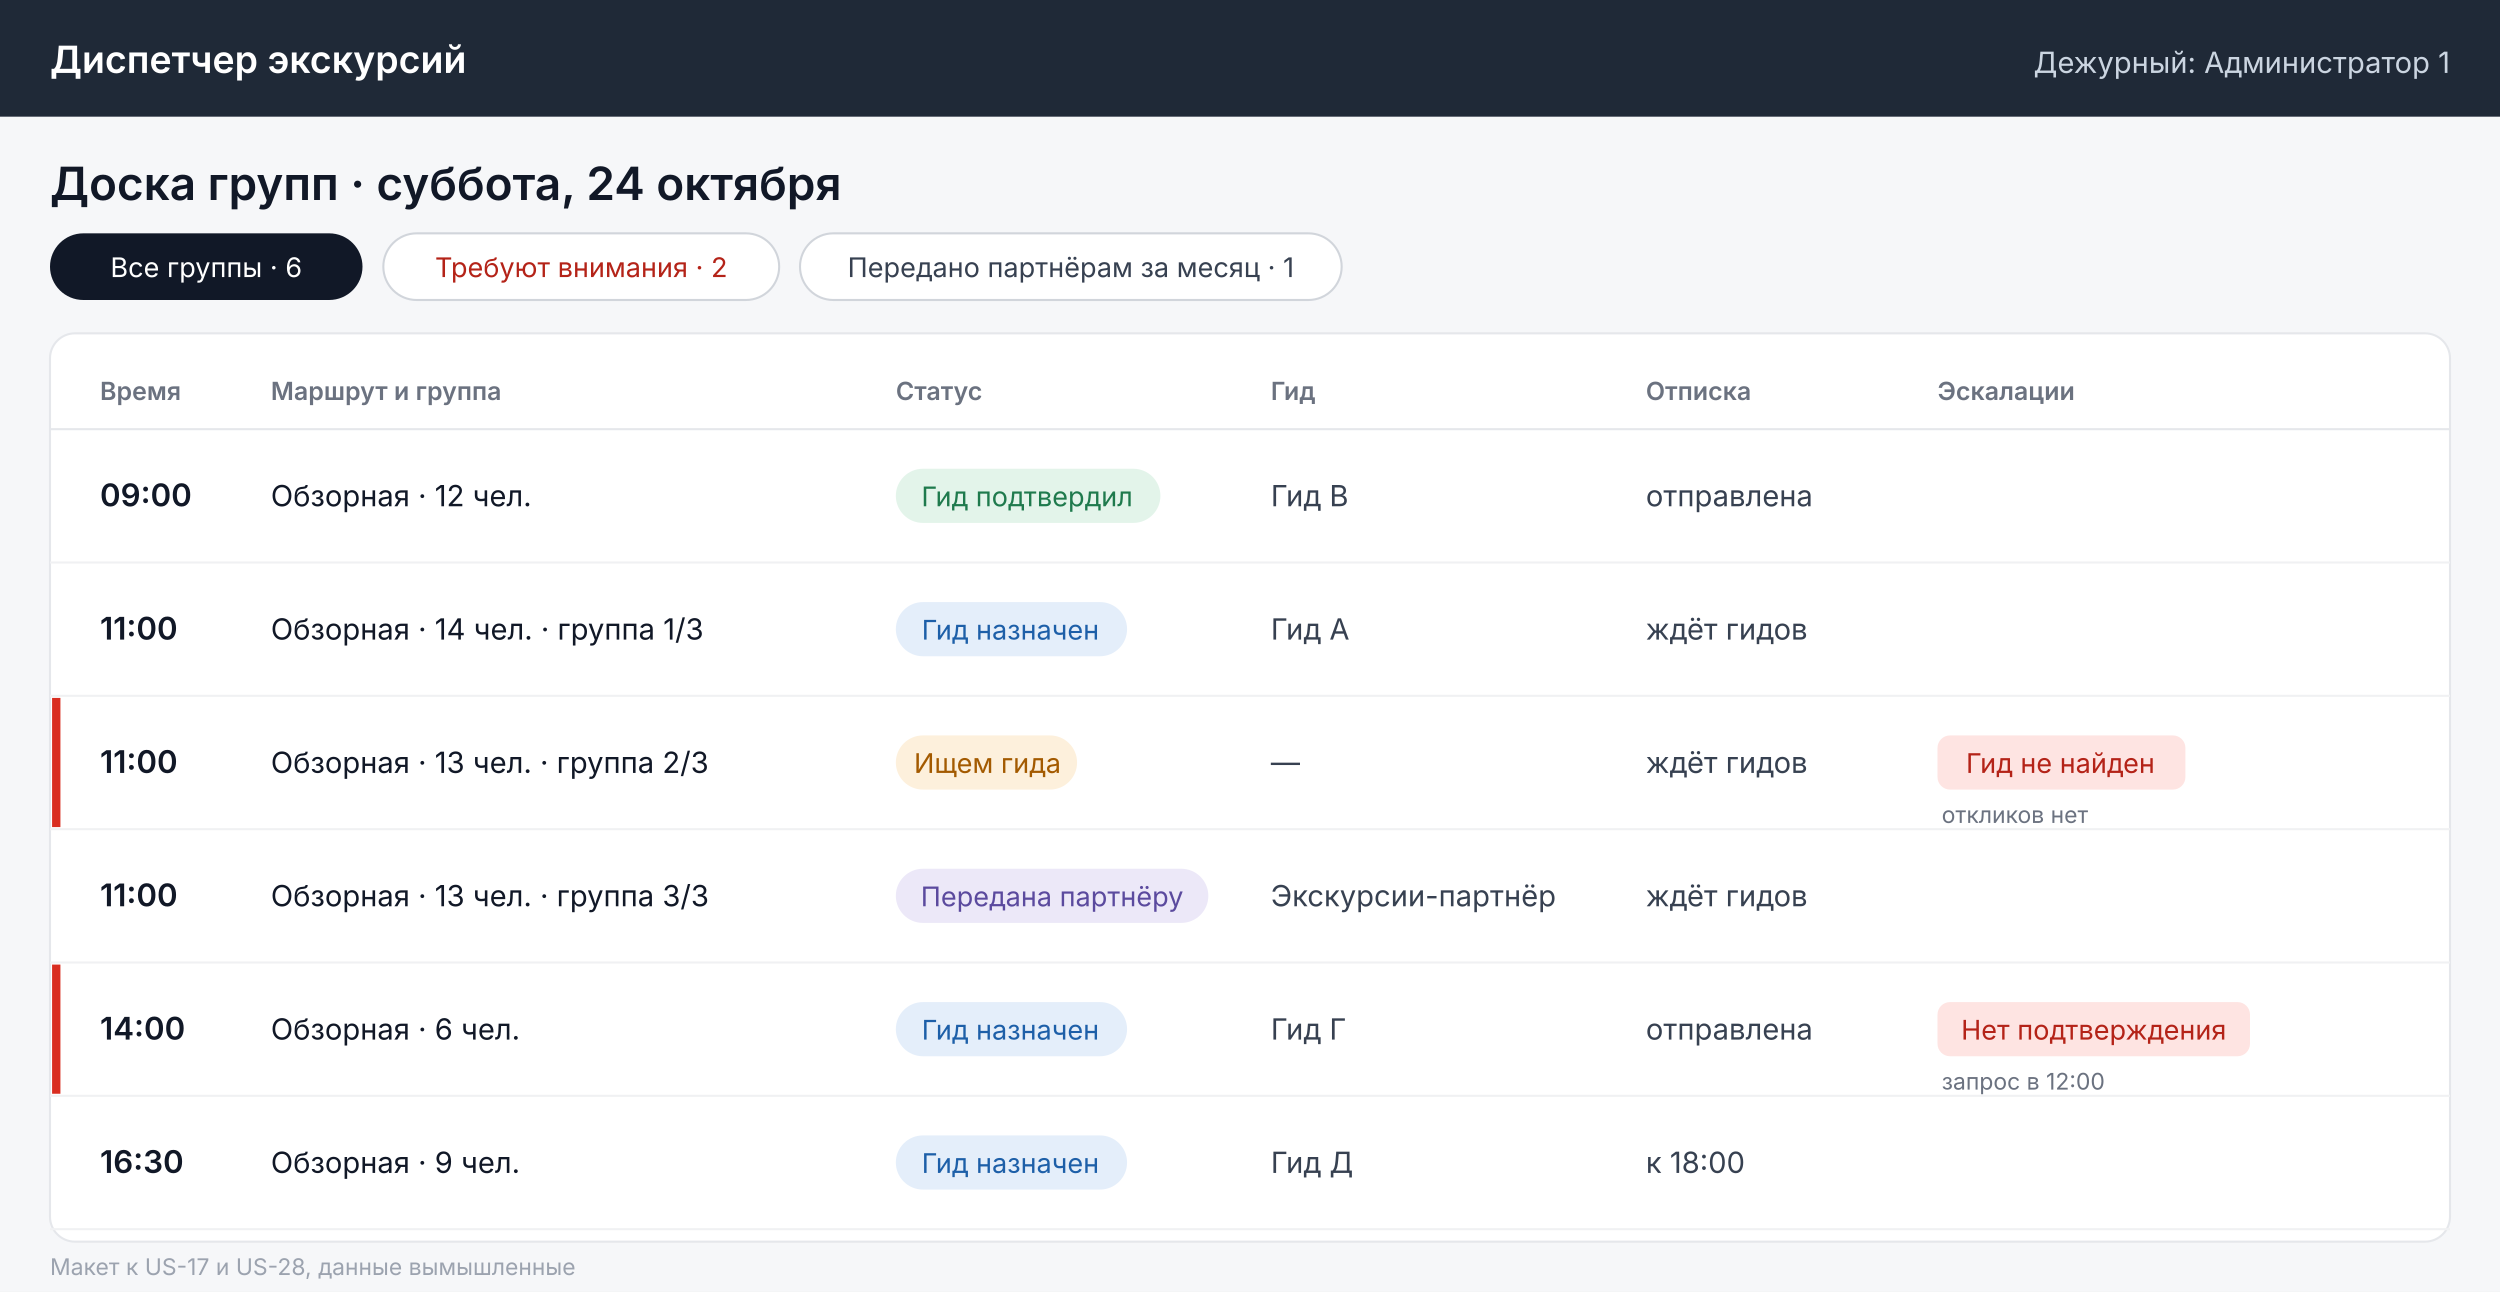
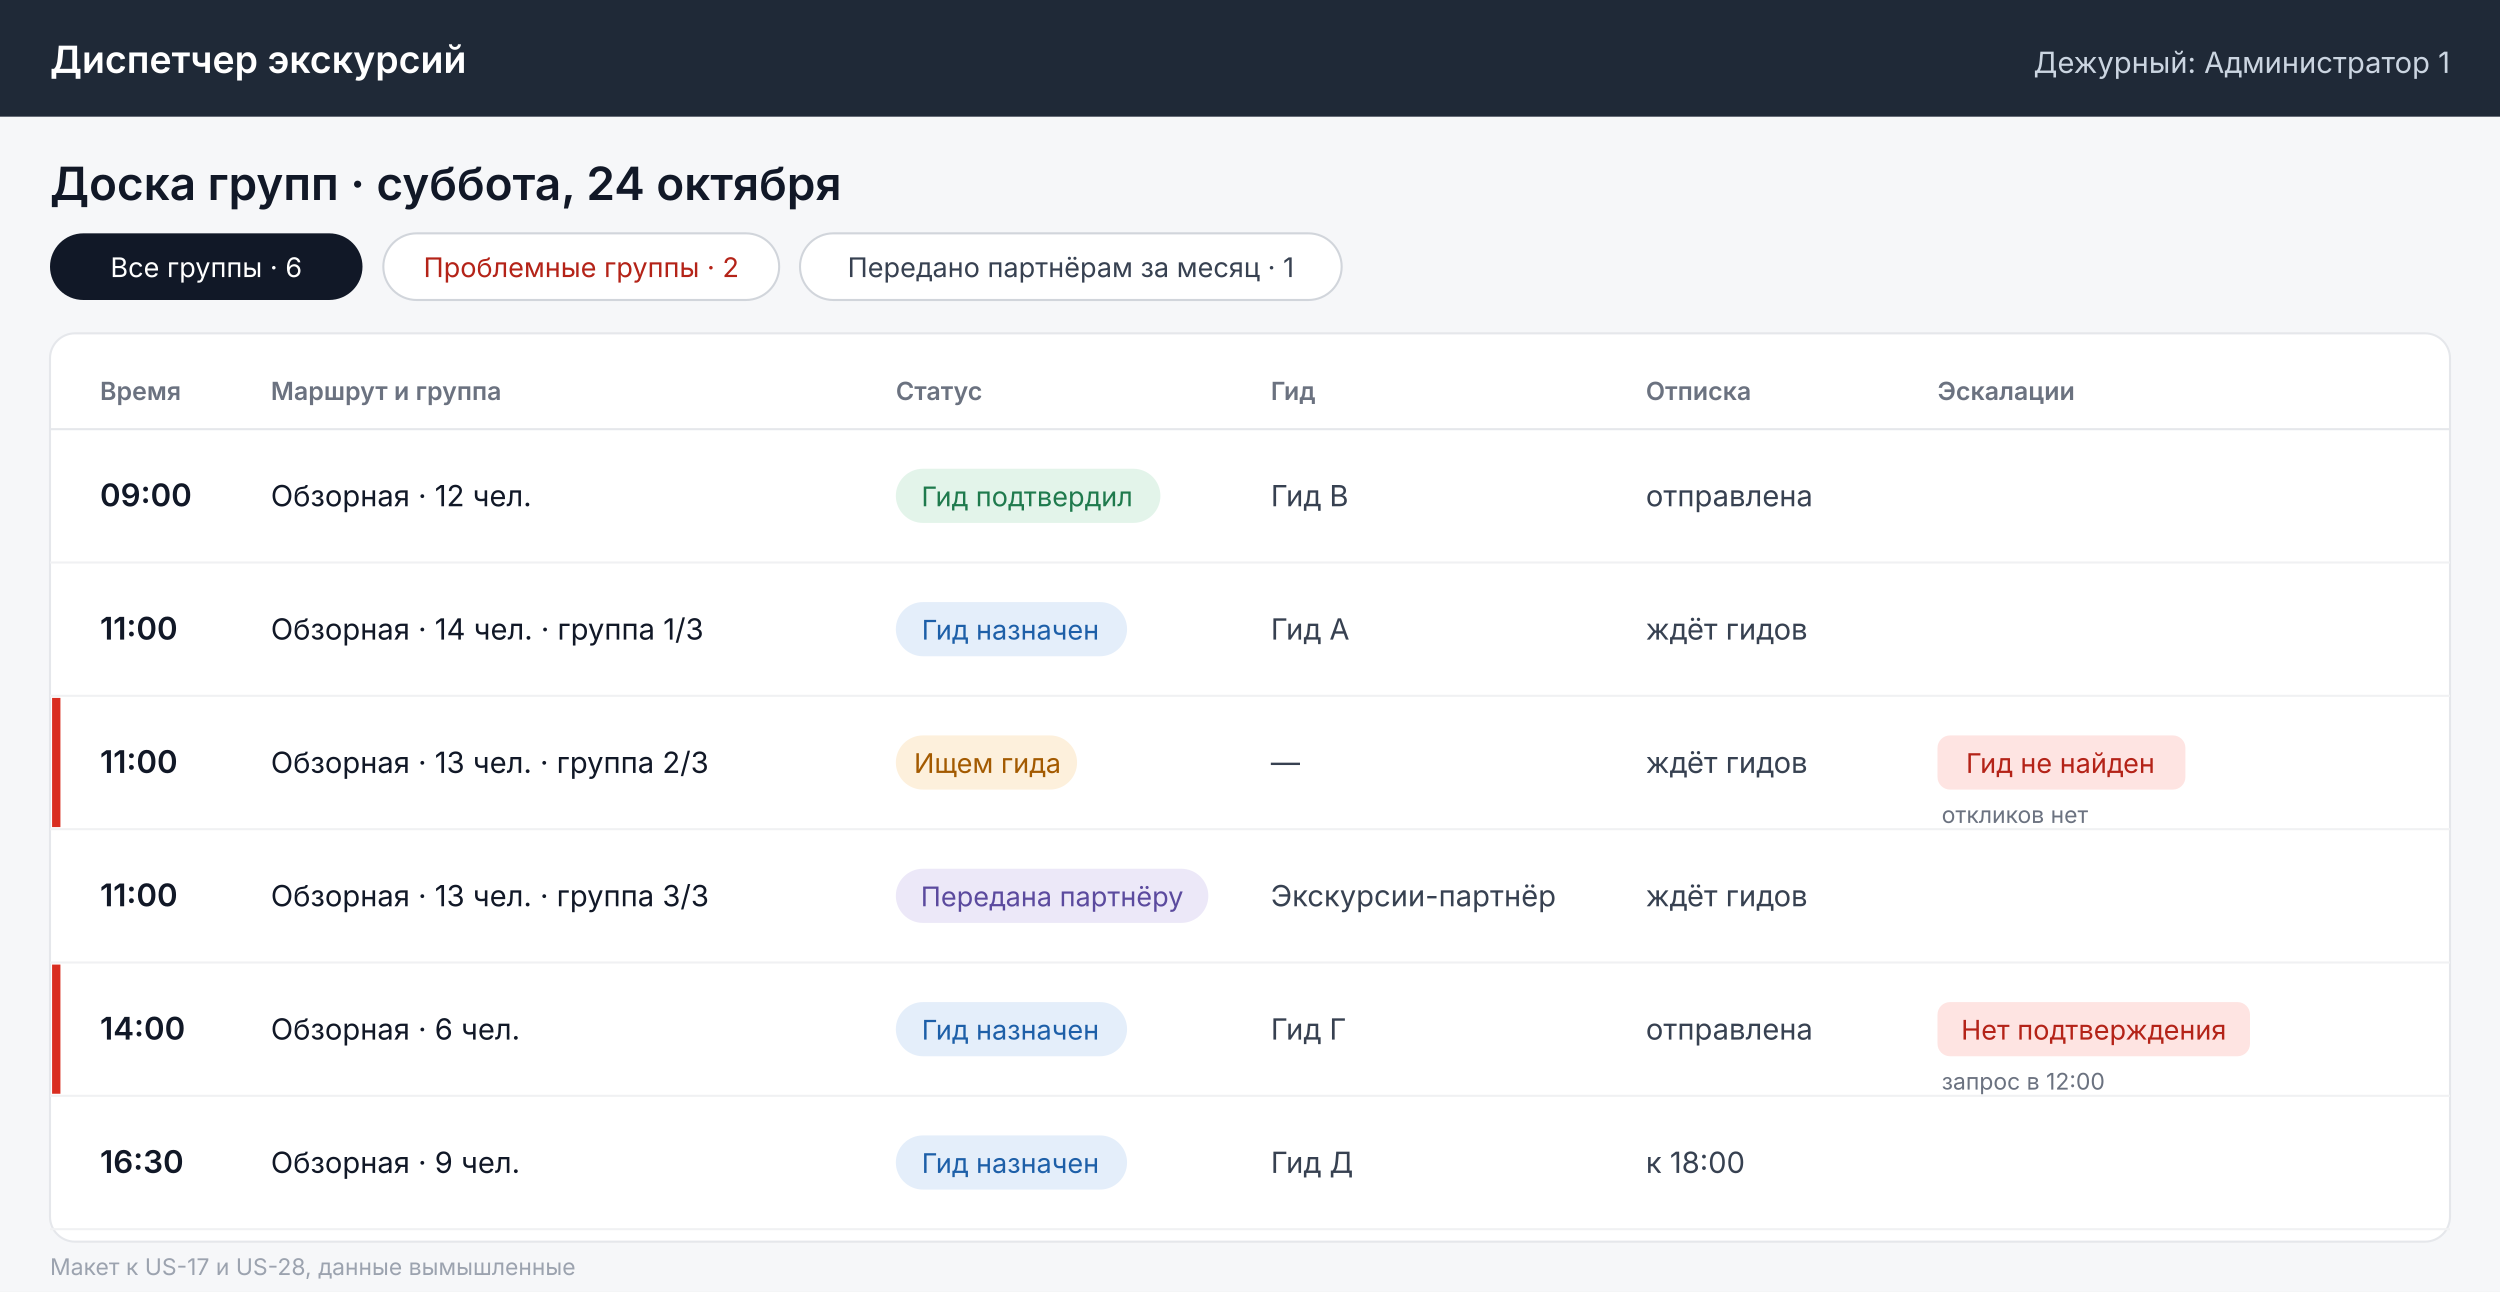
<svg xmlns="http://www.w3.org/2000/svg" width="1200" height="620" viewBox="0 0 1200 620" font-family="Inter, Segoe UI, Roboto, Arial, sans-serif">
  <rect width="100%" height="100%" fill="#f6f7f9" />
  <rect x="0" y="0" width="1200" height="56" fill="#1f2937" />
  <text x="24" y="35" fill="#ffffff" font-size="18" font-weight="600">Диспетчер экскурсий</text>
  <text x="1176" y="35" fill="#cbd5e1" font-size="14" text-anchor="end">Дежурный: Администратор 1</text>
  <text x="24" y="96" fill="#111827" font-size="22" font-weight="600">Доска групп · суббота, 24 октября</text>
  <rect x="24" y="112" width="150" height="32" rx="16" fill="#111827" />
  <text x="99" y="133" fill="#fff" font-size="13" text-anchor="middle">Все группы · 6</text>
  <rect x="184" y="112" width="190" height="32" rx="16" fill="#fff" stroke="#d1d5db" />
-   <text x="279" y="133" fill="#b42318" font-size="13" text-anchor="middle">Требуют внимания · 2</text>
+   <text x="279" y="133" fill="#b42318" font-size="13" text-anchor="middle">Проблемные группы · 2</text>
  <rect x="384" y="112" width="260" height="32" rx="16" fill="#fff" stroke="#d1d5db" />
  <text x="514" y="133" fill="#374151" font-size="13" text-anchor="middle">Передано партнёрам за месяц · 1</text>
  <rect x="24" y="160" width="1152" height="436" rx="12" fill="#ffffff" stroke="#e5e7eb" />
  <text x="48" y="192" fill="#6b7280" font-size="12" font-weight="600">Время</text>
  <text x="130" y="192" fill="#6b7280" font-size="12" font-weight="600">Маршрут и группа</text>
  <text x="430" y="192" fill="#6b7280" font-size="12" font-weight="600">Статус</text>
  <text x="610" y="192" fill="#6b7280" font-size="12" font-weight="600">Гид</text>
  <text x="790" y="192" fill="#6b7280" font-size="12" font-weight="600">Отписка</text>
  <text x="930" y="192" fill="#6b7280" font-size="12" font-weight="600">Эскалации</text>
  <line x1="24" y1="206" x2="1176" y2="206" stroke="#e5e7eb" />
  <text x="48" y="243" fill="#111827" font-size="15" font-weight="600">09:00</text>
  <text x="130" y="243" fill="#111827" font-size="14">Обзорная · 12 чел.</text>
  <rect x="430" y="225" width="127" height="26" rx="13" fill="#e3f4ea" />
  <text x="493" y="243" fill="#1f7a4d" font-size="13" text-anchor="middle">Гид подтвердил</text>
  <text x="610" y="243" fill="#374151" font-size="14">Гид В</text>
  <text x="790" y="243" fill="#374151" font-size="14">отправлена</text>
  <line x1="24" y1="270" x2="1176" y2="270" stroke="#f0f1f3" />
  <text x="48" y="307" fill="#111827" font-size="15" font-weight="600">11:00</text>
  <text x="130" y="307" fill="#111827" font-size="14">Обзорная · 14 чел. · группа 1/3</text>
  <rect x="430" y="289" width="111" height="26" rx="13" fill="#e4eefa" />
  <text x="485" y="307" fill="#1d5fa8" font-size="13" text-anchor="middle">Гид назначен</text>
  <text x="610" y="307" fill="#374151" font-size="14">Гид А</text>
  <text x="790" y="307" fill="#374151" font-size="14">ждёт гидов</text>
  <line x1="24" y1="334" x2="1176" y2="334" stroke="#f0f1f3" />
  <rect x="25" y="335" width="4" height="62" fill="#d92d20" />
  <text x="48" y="371" fill="#111827" font-size="15" font-weight="600">11:00</text>
  <text x="130" y="371" fill="#111827" font-size="14">Обзорная · 13 чел. · группа 2/3</text>
  <rect x="430" y="353" width="87" height="26" rx="13" fill="#fdf0dc" />
  <text x="474" y="371" fill="#a35a00" font-size="13" text-anchor="middle">Ищем гида</text>
  <text x="610" y="371" fill="#374151" font-size="14">—</text>
  <text x="790" y="371" fill="#374151" font-size="14">ждёт гидов</text>
  <rect x="930" y="353" width="119" height="26" rx="6" fill="#fee4e2" />
  <text x="989" y="371" fill="#b42318" font-size="13" text-anchor="middle">Гид не найден</text>
  <text x="932" y="395" fill="#6b7280" font-size="11">откликов нет</text>
  <line x1="24" y1="398" x2="1176" y2="398" stroke="#f0f1f3" />
  <text x="48" y="435" fill="#111827" font-size="15" font-weight="600">11:00</text>
  <text x="130" y="435" fill="#111827" font-size="14">Обзорная · 13 чел. · группа 3/3</text>
  <rect x="430" y="417" width="150" height="26" rx="13" fill="#ece8f8" />
  <text x="505" y="435" fill="#5b4a9e" font-size="13" text-anchor="middle">Передана партнёру</text>
  <text x="610" y="435" fill="#374151" font-size="14">Экскурсии-партнёр</text>
  <text x="790" y="435" fill="#374151" font-size="14">ждёт гидов</text>
  <line x1="24" y1="462" x2="1176" y2="462" stroke="#f0f1f3" />
  <rect x="25" y="463" width="4" height="62" fill="#d92d20" />
  <text x="48" y="499" fill="#111827" font-size="15" font-weight="600">14:00</text>
  <text x="130" y="499" fill="#111827" font-size="14">Обзорная · 6 чел.</text>
  <rect x="430" y="481" width="111" height="26" rx="13" fill="#e4eefa" />
  <text x="485" y="499" fill="#1d5fa8" font-size="13" text-anchor="middle">Гид назначен</text>
  <text x="610" y="499" fill="#374151" font-size="14">Гид Г</text>
  <text x="790" y="499" fill="#374151" font-size="14">отправлена</text>
  <rect x="930" y="481" width="150" height="26" rx="6" fill="#fee4e2" />
  <text x="1005" y="499" fill="#b42318" font-size="13" text-anchor="middle">Нет подтверждения</text>
  <text x="932" y="523" fill="#6b7280" font-size="11">запрос в 12:00</text>
  <line x1="24" y1="526" x2="1176" y2="526" stroke="#f0f1f3" />
  <text x="48" y="563" fill="#111827" font-size="15" font-weight="600">16:30</text>
  <text x="130" y="563" fill="#111827" font-size="14">Обзорная · 9 чел.</text>
  <rect x="430" y="545" width="111" height="26" rx="13" fill="#e4eefa" />
  <text x="485" y="563" fill="#1d5fa8" font-size="13" text-anchor="middle">Гид назначен</text>
  <text x="610" y="563" fill="#374151" font-size="14">Гид Д</text>
  <text x="790" y="563" fill="#374151" font-size="14">к 18:00</text>
  <line x1="24" y1="590" x2="1176" y2="590" stroke="#f0f1f3" />
  <text x="24" y="612" fill="#9ca3af" font-size="11">Макет к US-17 и US-28, данные вымышленные</text>
</svg>
